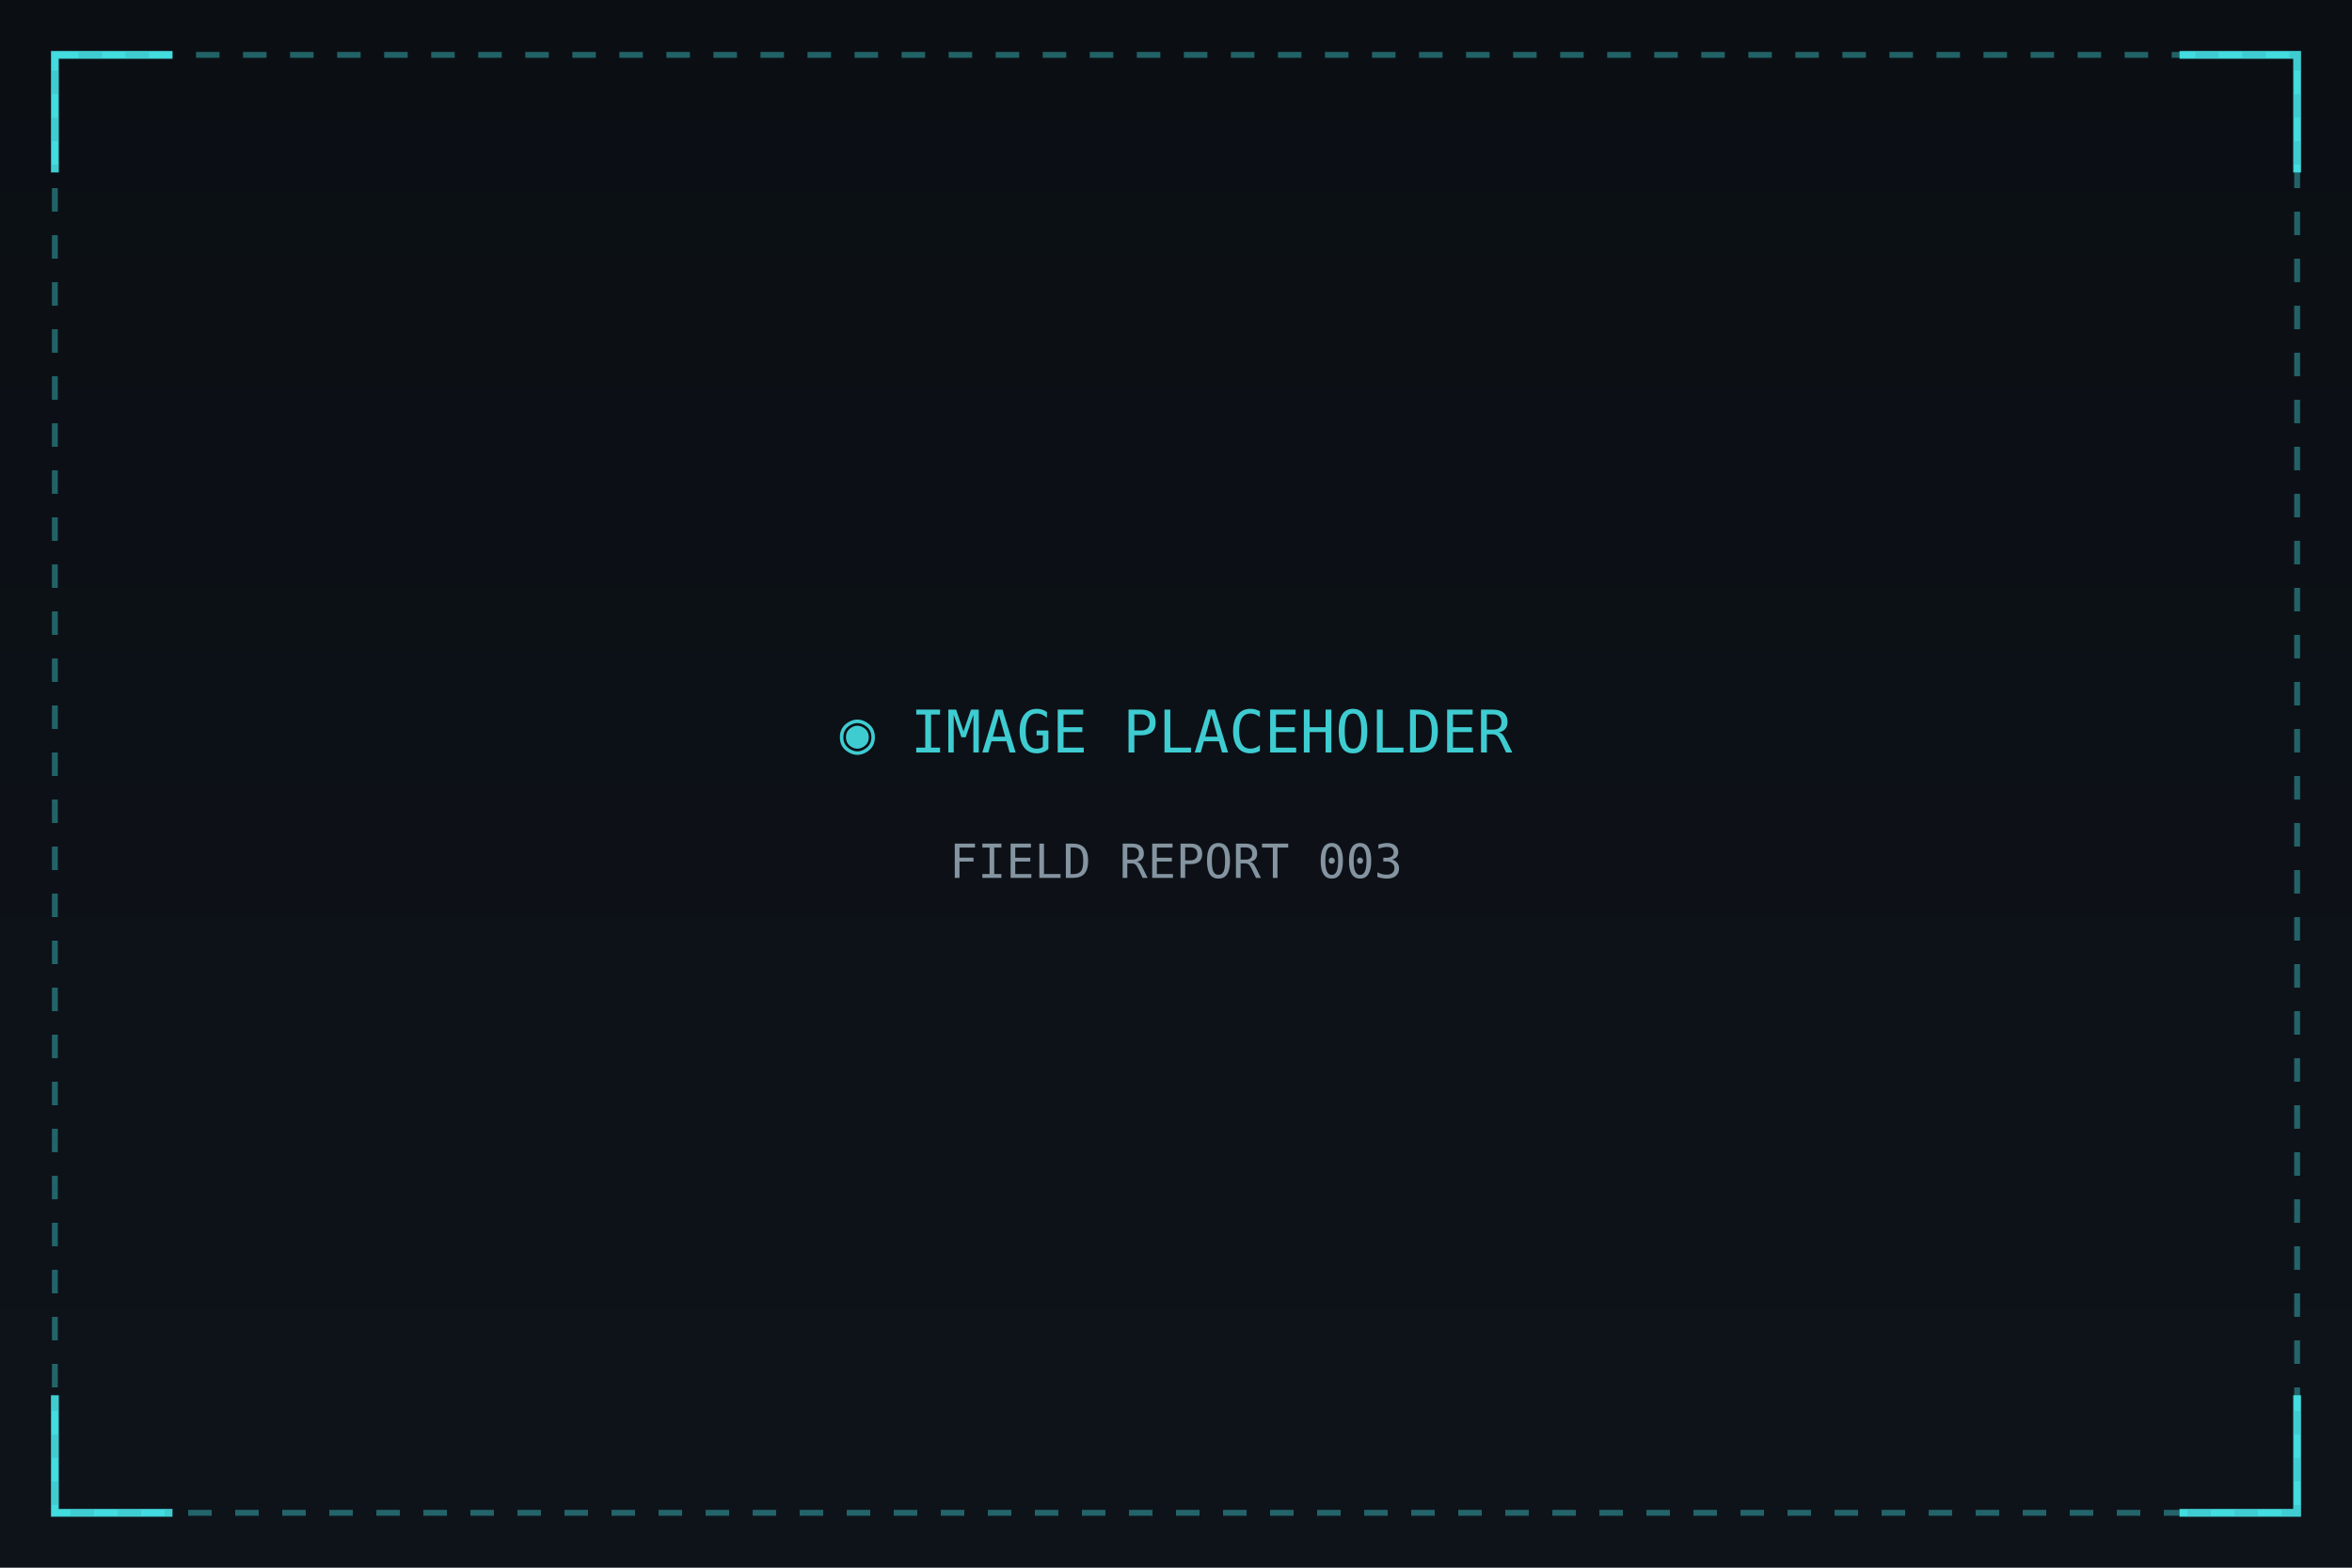
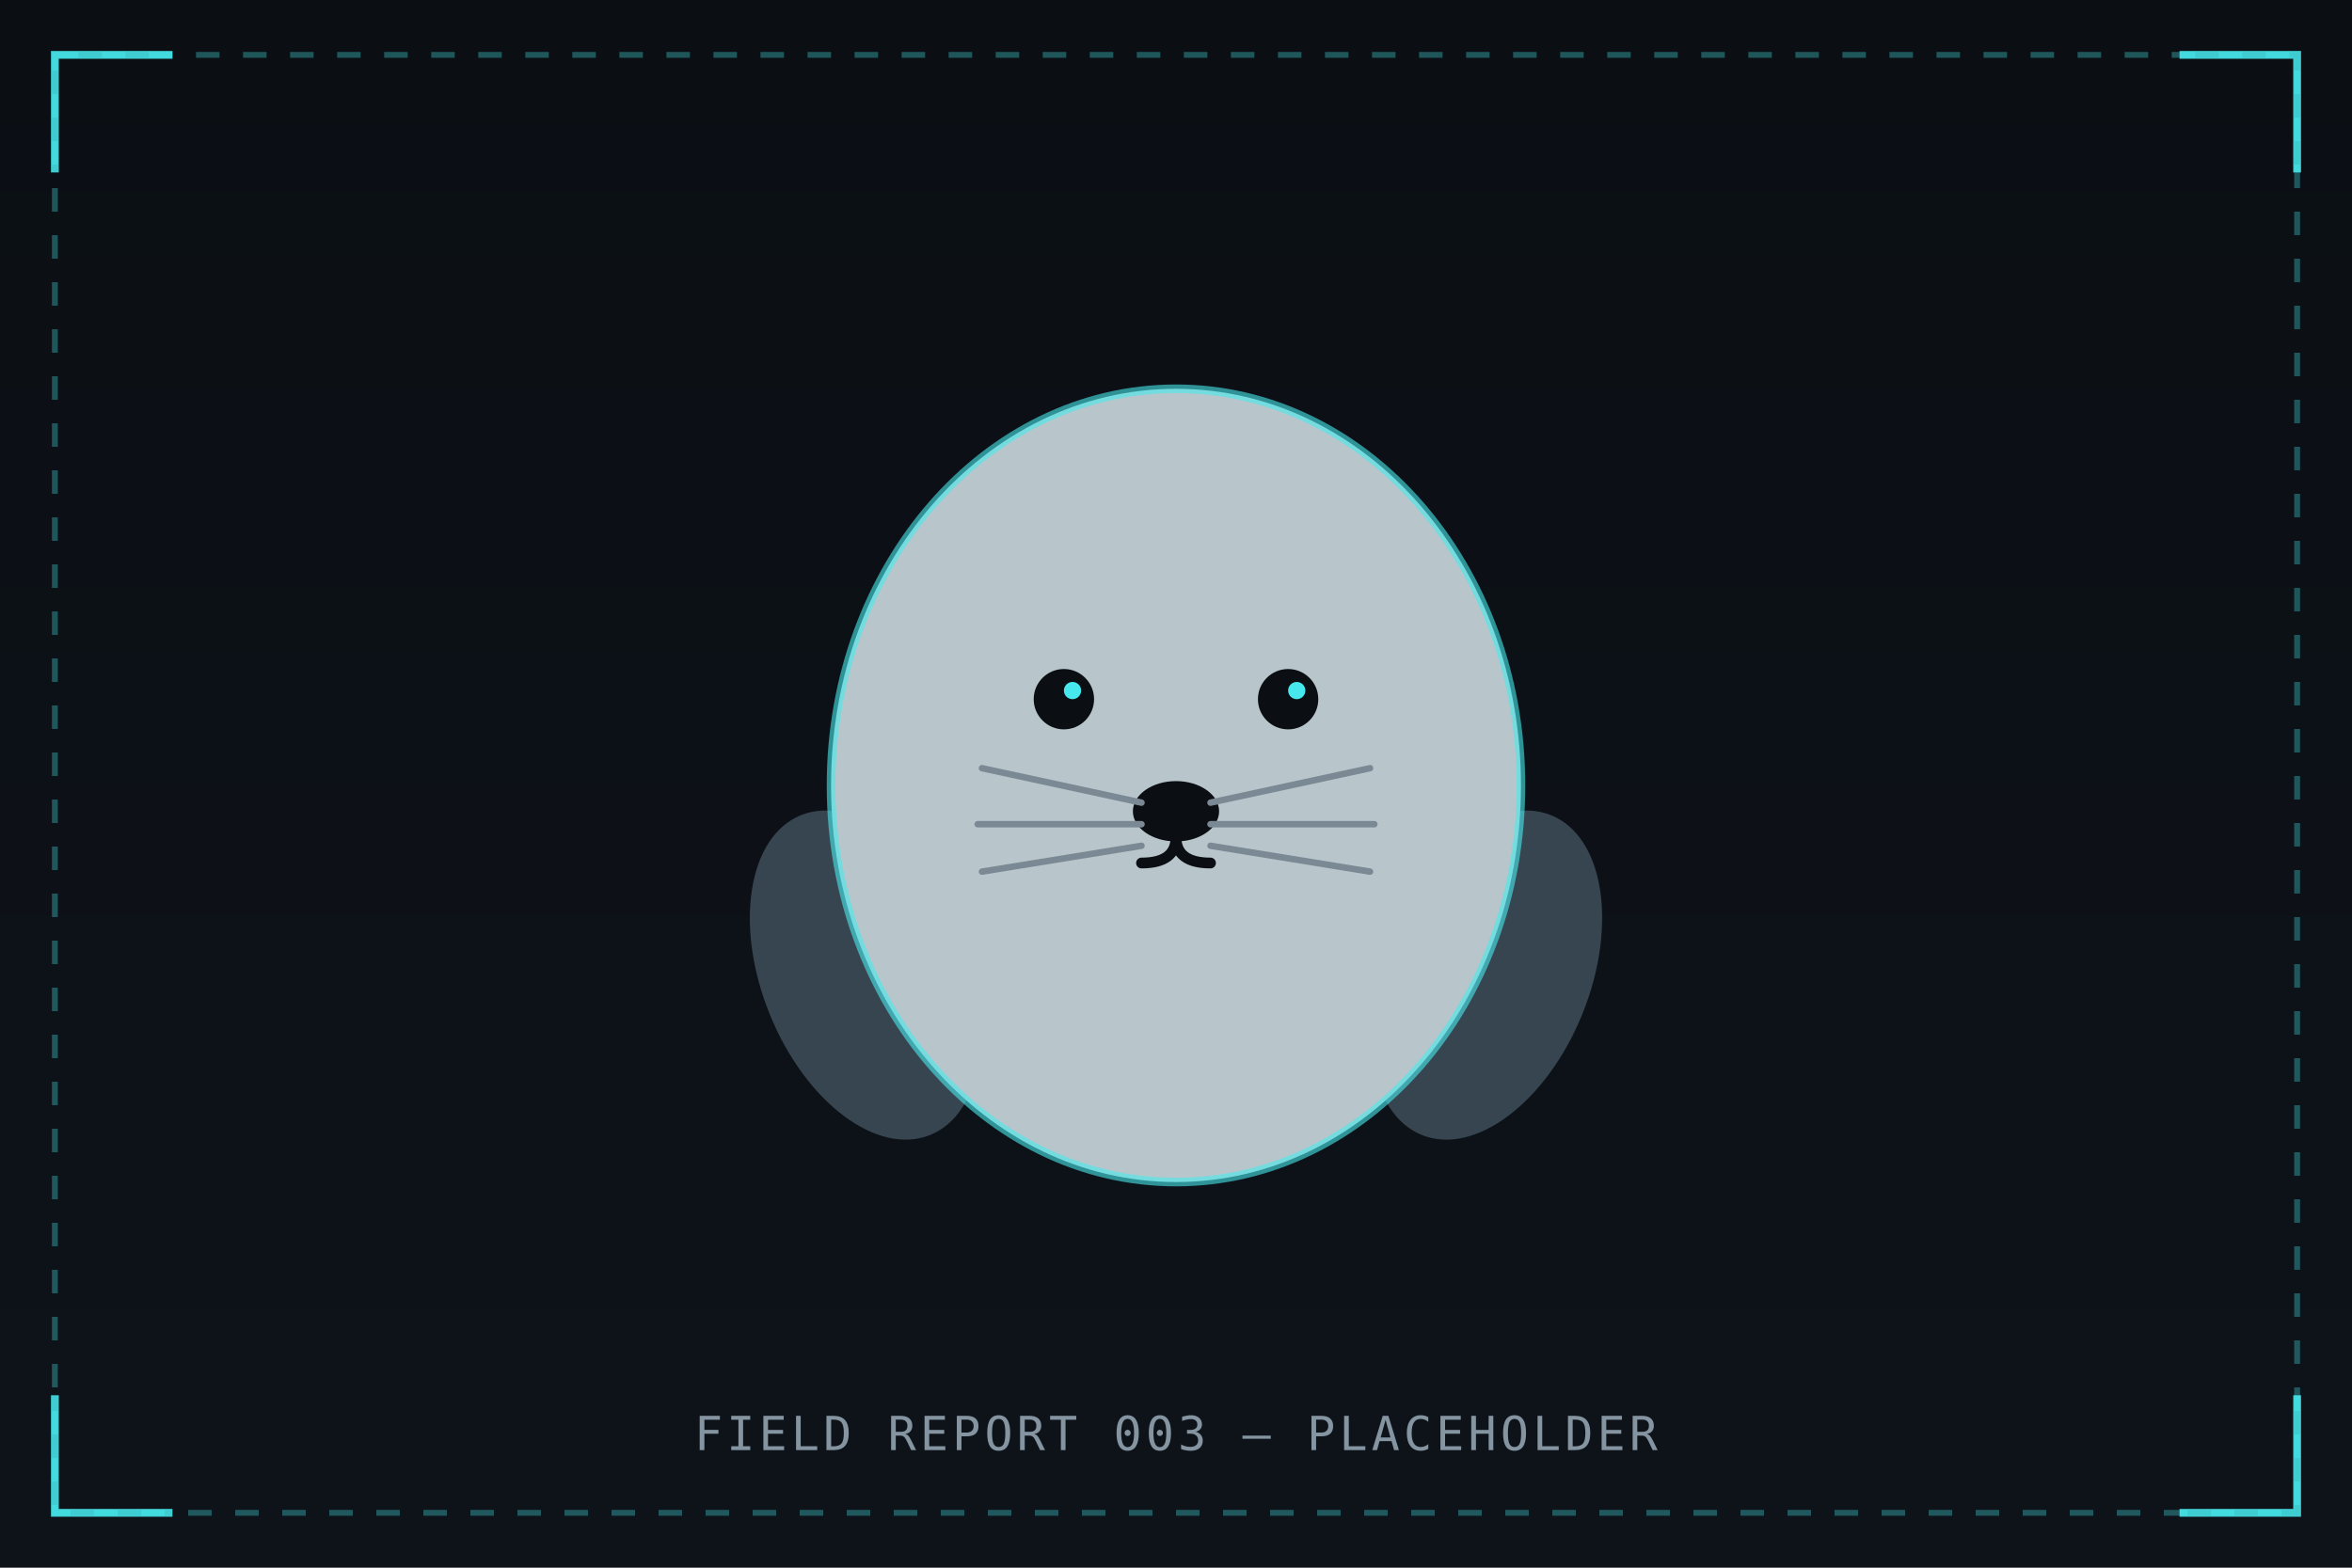
<svg xmlns="http://www.w3.org/2000/svg" width="600" height="400" viewBox="0 0 600 400">
  <defs>
    <linearGradient id="bg" x1="0" y1="0" x2="0" y2="1">
      <stop offset="0%" stop-color="#0b0f14" />
      <stop offset="100%" stop-color="#0e131a" />
    </linearGradient>
  </defs>
  <rect width="600" height="400" fill="url(#bg)" />
-   <rect x="14" y="14" width="572" height="372" fill="none" stroke="#4bfbff" stroke-opacity="0.35" stroke-width="1.5" stroke-dasharray="6 6" />
+   <rect x="14" y="14" width="572" height="372" fill="none" stroke="#4bfbff" stroke-opacity="0.3" stroke-width="1.5" stroke-dasharray="6 6" />
  <g stroke="#4bfbff" stroke-width="2" fill="none" stroke-opacity="0.8">
    <path d="M14,44 L14,14 L44,14" />
    <path d="M556,14 L586,14 L586,44" />
    <path d="M14,356 L14,386 L44,386" />
    <path d="M556,386 L586,386 L586,356" />
  </g>
-   <text x="50%" y="48%" fill="#4bfbff" font-family="monospace" font-size="15" text-anchor="middle" opacity="0.8">◉ IMAGE PLACEHOLDER</text>
-   <text x="50%" y="56%" fill="#8494a0" font-family="monospace" font-size="12" text-anchor="middle">FIELD REPORT 003</text>
+   <g transform="translate(300,185) scale(1.1)" opacity="0.92">
+     <ellipse cx="-72" cy="58" rx="24" ry="40" fill="#3a4a54" transform="rotate(-22 -72 58)" />
+     <ellipse cx="72" cy="58" rx="24" ry="40" fill="#3a4a54" transform="rotate(22 72 58)" />
+     <ellipse cx="0" cy="14" rx="80" ry="92" fill="#c7d6da" stroke="#4bfbff" stroke-opacity="0.6" stroke-width="2" />
+     <circle cx="-26" cy="-6" r="7" fill="#0b0f14" />
+     <circle cx="26" cy="-6" r="7" fill="#0b0f14" />
+     <circle cx="-24" cy="-8" r="2" fill="#4bfbff" />
+     <circle cx="28" cy="-8" r="2" fill="#4bfbff" />
+     <ellipse cx="0" cy="20" rx="10" ry="7" fill="#0b0f14" />
+     <path d="M0,26 Q0,32 -8,32" fill="none" stroke="#0b0f14" stroke-width="2.5" stroke-linecap="round" />
+     <path d="M0,26 Q0,32 8,32" fill="none" stroke="#0b0f14" stroke-width="2.5" stroke-linecap="round" />
+     <g stroke="#8494a0" stroke-width="1.5" stroke-linecap="round">
+       <path d="M-8,18 L-45,10" />
+       <path d="M-8,23 L-46,23" />
+       <path d="M-8,28 L-45,34" />
+       <path d="M8,18 L45,10" />
+       <path d="M8,23 L46,23" />
+       <path d="M8,28 L45,34" />
+     </g>
+   </g>
+   <text x="50%" y="370" fill="#8494a0" font-family="monospace" font-size="12" text-anchor="middle" letter-spacing="1">FIELD REPORT 003 — PLACEHOLDER</text>
</svg>
